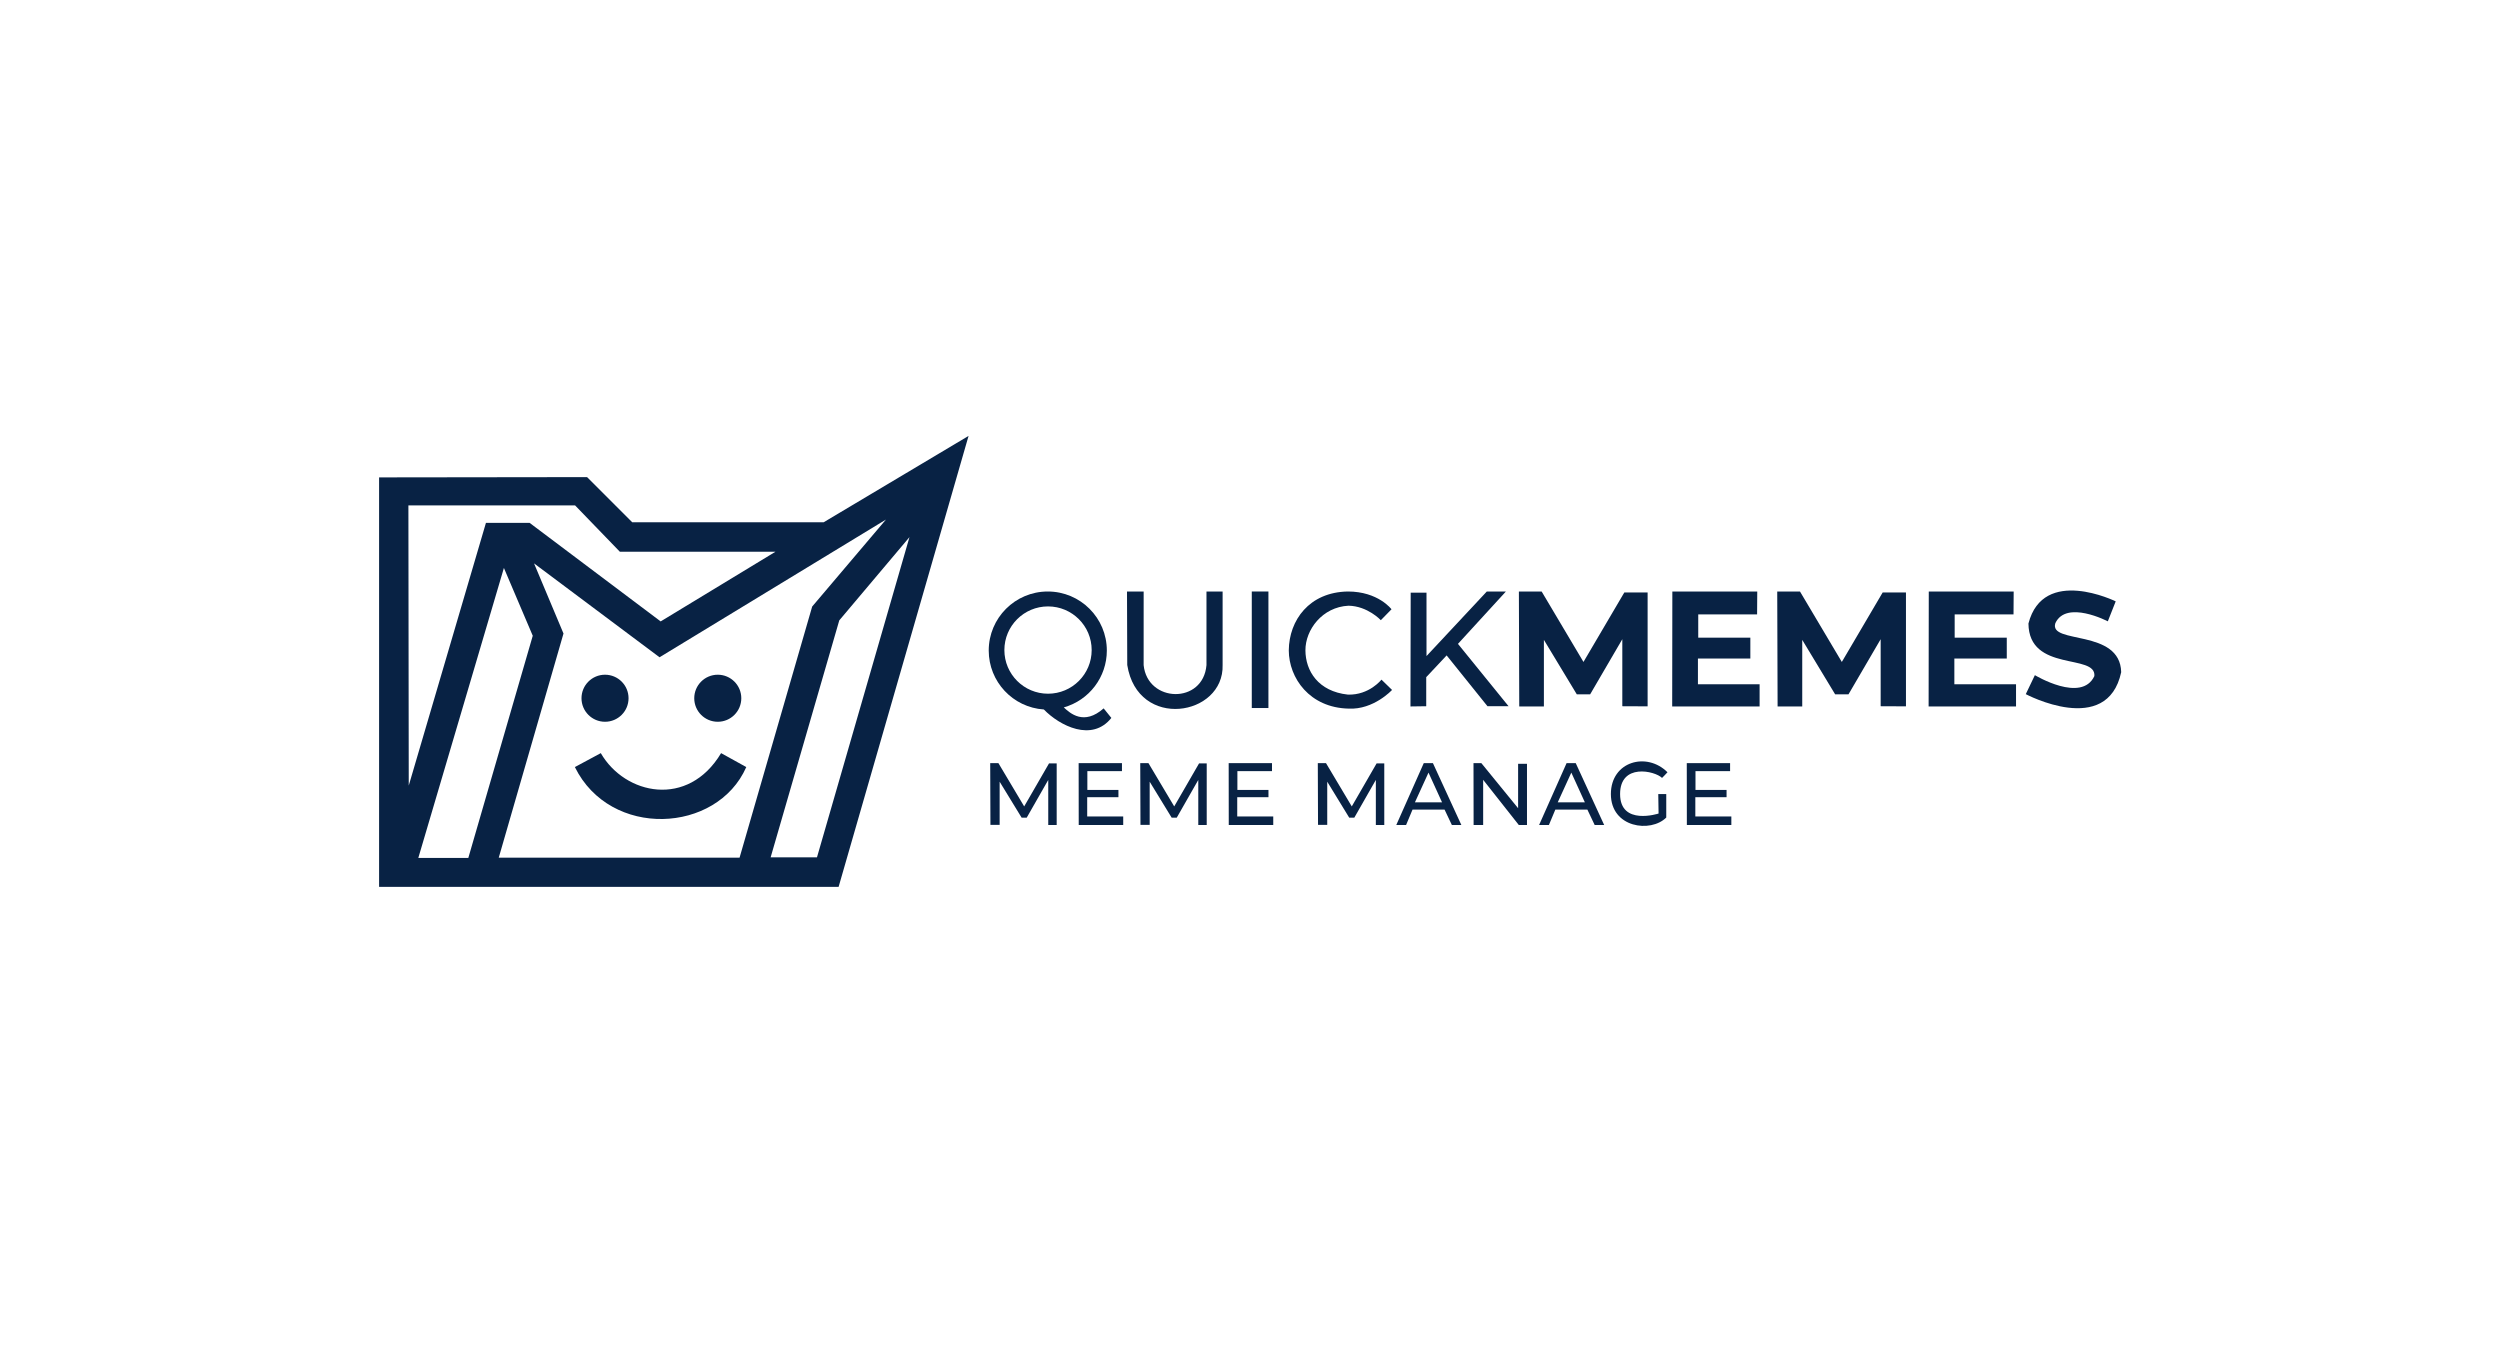
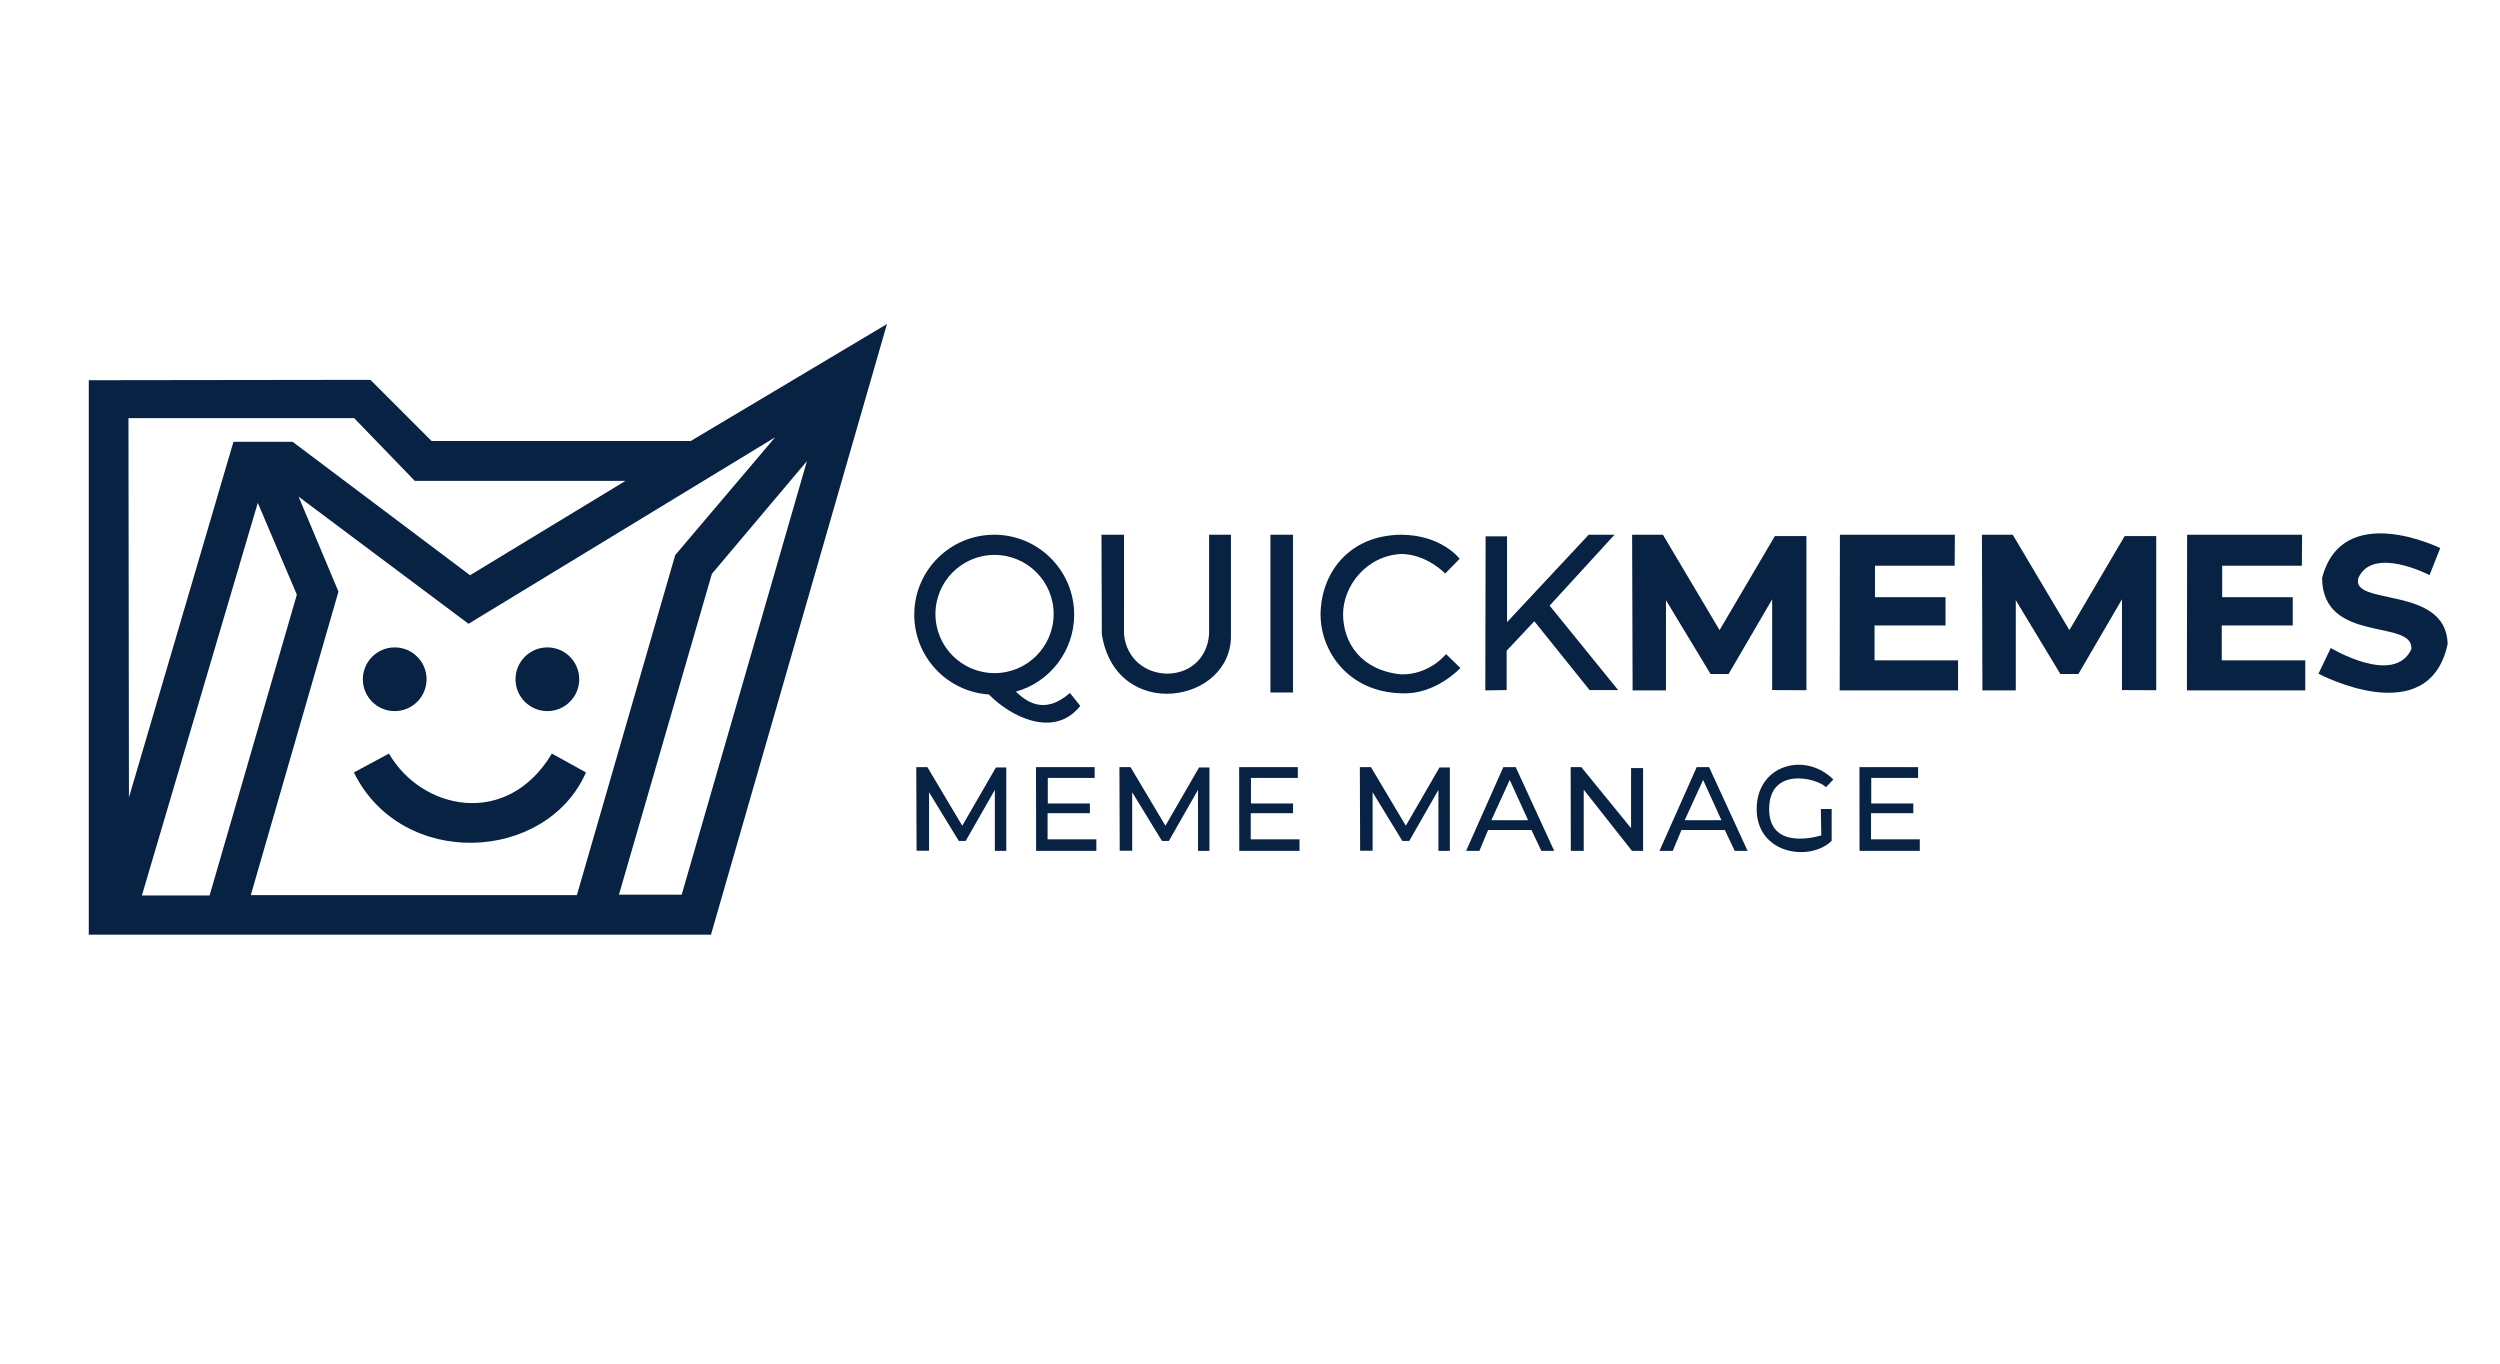
<svg xmlns="http://www.w3.org/2000/svg" version="1.1" id="svg1" width="2816" height="1536" viewBox="0 0 2816 1536">
  <defs id="defs1" />
  <g id="g2">
-     <g id="g8">
-       <path d="M 681.5,760 A 26.5,26.5 0 0 0 655,786.5 26.5,26.5 0 0 0 681.5,813 26.5,26.5 0 0 0 708,786.5 26.5,26.5 0 0 0 681.5,760 Z m 127,0 A 26.5,26.5 0 0 0 782,786.5 26.5,26.5 0 0 0 808.5,813 26.5,26.5 0 0 0 835,786.5 26.5,26.5 0 0 0 808.5,760 Z m -131.768,88.326 -29.195,15.699 c 39.786,80.916 160.026,75.092 193.076,0 l -28.369,-15.699 c -37.21,62.275 -108.338,47.067 -135.512,0 z" style="display:inline;fill:#082244;stroke-width:6.014;stroke-linecap:round;stroke-linejoin:round;paint-order:stroke fill markers;stroke:none;fill-opacity:1" id="path3" />
-       <path id="path4" style="opacity:1;fill:#082244;fill-opacity:1;stroke:none;stroke-width:6.011;stroke-linecap:round;stroke-linejoin:round;stroke-opacity:1;paint-order:stroke fill markers" d="M 1090.994 491.006 L 927.732 588.312 L 712.164 588.312 L 661.287 537.42 L 427.006 537.734 L 427.006 998.994 L 944.592 998.994 L 1090.994 491.006 z M 460.02 569.279 L 647.768 569.279 L 698.209 621.475 L 873.492 621.475 L 744.174 699.963 L 596.545 588.951 L 547.369 588.951 L 460.41 884.887 L 460.02 569.279 z M 997.953 585.221 L 914.842 683.205 L 833.039 966.1 L 561.781 966.1 L 634.719 713.596 L 601.539 634.592 L 742.904 740.357 L 997.953 585.221 z M 1024.43 605.018 L 920.234 965.711 L 868.039 965.711 L 945.359 698.795 L 1024.43 605.018 z M 567.594 639.756 L 600.094 716.119 L 527.518 966.348 L 471.193 966.348 L 567.594 639.756 z " />
+     <g id="g8" transform="matrix(1.354044,0,0,1.354044,-478.1848,-299.8436)">
+       <path d="M 681.5,760 A 26.5,26.5 0 0 0 655,786.5 26.5,26.5 0 0 0 681.5,813 26.5,26.5 0 0 0 708,786.5 26.5,26.5 0 0 0 681.5,760 Z m 127,0 A 26.5,26.5 0 0 0 782,786.5 26.5,26.5 0 0 0 808.5,813 26.5,26.5 0 0 0 835,786.5 26.5,26.5 0 0 0 808.5,760 Z m -131.768,88.326 -29.195,15.699 c 39.786,80.916 160.026,75.092 193.076,0 l -28.369,-15.699 c -37.21,62.275 -108.338,47.067 -135.512,0 z" style="display:inline;fill:#082244;fill-opacity:1;stroke:none;stroke-width:6.014;stroke-linecap:round;stroke-linejoin:round;paint-order:stroke fill markers" id="path3" />
+       <path id="path4" style="opacity:1;fill:#082244;fill-opacity:1;stroke:none;stroke-width:6.011;stroke-linecap:round;stroke-linejoin:round;stroke-opacity:1;paint-order:stroke fill markers" d="M 1090.994,491.006 927.732,588.312 H 712.164 l -50.877,-50.893 -234.281,0.314 V 998.994 H 944.592 Z M 460.02,569.279 h 187.748 l 50.441,52.195 H 873.492 L 744.174,699.963 596.545,588.951 h -49.176 l -86.959,295.936 z m 537.934,15.941 -83.111,97.984 -81.803,282.895 H 561.781 L 634.719,713.596 601.539,634.592 742.904,740.357 Z m 26.477,19.797 -104.195,360.693 h -52.195 l 77.32,-266.916 z m -456.836,34.738 32.5,76.363 -72.576,250.229 h -56.324 z" />
    </g>
-     <g id="g9">
-       <path id="path8" style="display:inline;opacity:1;fill-opacity:1;stroke-width:0.982;paint-order:stroke fill markers;fill:#082244;stroke:none" d="m 1180.219,666.266 a 66.516,66.516 0 0 0 -66.516,66.518 66.516,66.516 0 0 0 62.094,66.369 c 17.945,18.492 54.28,36.915 76.033,9.512 l -8.676,-10.742 c -22.182,19.57 -37.698,5.606 -44.912,-1.111 a 66.516,66.516 0 0 0 48.494,-64.027 66.516,66.516 0 0 0 -66.517,-66.518 z m 0.275,16.801 a 49.164,49.164 0 0 1 49.164,49.166 49.164,49.164 0 0 1 -49.164,49.164 49.164,49.164 0 0 1 -49.164,-49.164 49.164,49.164 0 0 1 49.164,-49.166 z" />
-       <path style="opacity:1;fill-opacity:1;paint-order:stroke fill markers;fill:#082244;stroke:none" d="m 1269.458,666.269 18.755,0.002 c 0,0 -0.026,29.284 -0.026,82.9 4.382,42.702 67.083,44.324 70.786,0 0,-54.966 0,-82.905 0,-82.905 h 18.178 v 82.767 c 1.719,57.797 -95.723,73.828 -107.418,0 z" id="path9" />
-       <rect style="opacity:1;fill-opacity:1;paint-order:stroke fill markers;stroke:none;fill:#082244" id="rect9" width="18.75" height="131.25" x="1410" y="666.266" ry="0" rx="0" />
-       <path style="opacity:1;fill-opacity:1;paint-order:stroke fill markers;fill:#082244;stroke:none" d="m 1555.37,698.577 12.021,-12.286 c 0,0 -14.901,-20.025 -49.144,-20.025 -43.638,0.707 -66.243,32.506 -66.556,66.288 0.062,31.282 23.584,64.646 67.352,65.625 28.267,1.479 48.967,-21.025 48.967,-21.025 l -11.932,-11.623 c 0,0 -13.708,17.6 -37.754,16.881 -33.546,-3.594 -47.781,-26.712 -47.894,-49.858 -0.113,-23.146 18.961,-48.827 48.52,-50.283 21.541,0.366 36.421,16.306 36.421,16.306 z" id="path10" />
-       <path style="opacity:1;fill-opacity:1;paint-order:stroke fill markers;fill:#082244;stroke:none" d="m 1589.002,667.597 h 17.81 V 739 l 67.938,-72.734 h 21.5 l -54,58.984 57,70.25 h -23.75 l -46,-57.25 -23,24.5 v 32.75 l -17.75,0.25 z" id="path11" />
-       <path style="display:inline;opacity:1;fill-opacity:1;paint-order:stroke fill markers;fill:#082244;stroke:none" d="m 1711.287,795.75 h 27.754 v -75 l 37.084,61.375 h 15 L 1827.375,720 v 75.5 l 28.5,0.125 v -128.25 h -26.25 l -46,78.25 -47.125,-79.359 h -25.625 z" id="path12" />
-       <path style="display:inline;opacity:1;fill-opacity:1;paint-order:stroke fill markers;fill:#082244;stroke:none" d="M 1883.733,666.266 1883.556,795.75 h 98.465 v -25.004 h -69.473 v -28.991 h 59.043 v -23.511 h -58.69 v -26.163 h 66.291 l 0.177,-25.815 z" id="path13" />
-       <path style="display:inline;opacity:1;fill-opacity:1;paint-order:stroke fill markers;fill:#082244;stroke:none" d="m 2002.287,795.75 h 27.754 v -75 l 37.084,61.375 h 15 L 2118.375,720 v 75.5 l 28.5,0.125 v -128.25 h -26.25 l -46,78.25 -47.125,-79.359 h -25.625 z" id="path14" />
-       <path style="display:inline;opacity:1;fill-opacity:1;paint-order:stroke fill markers;fill:#082244;stroke:none" d="M 2172.57,666.266 2172.393,795.75 h 98.465 v -25.004 h -69.473 v -28.991 h 59.043 v -23.511 h -58.69 v -26.163 h 66.291 l 0.177,-25.815 z" id="path15" />
-       <path style="display:inline;opacity:1;fill-opacity:1;paint-order:stroke fill markers;fill:#082244;stroke:none" d="m 2383.125,677.375 -8.875,22.5 c 0,0 -46.847,-24.475 -59.125,2.125 -7.505,24.126 72.981,5.801 74.189,55.135 -15.763,73.552 -107.48,24.749 -107.48,24.749 l 10.253,-21.39 c 0,0 52.576,31.774 66.998,1.061 2.401,-25.763 -73.718,-3.891 -74.246,-59.22 16.796,-65.052 98.286,-24.959 98.286,-24.959 z" id="path16" />
+     <g id="g9" transform="matrix(1.354044,0,0,1.354044,-478.1848,-299.8436)">
+       <path id="path8" style="display:inline;opacity:1;fill:#082244;fill-opacity:1;stroke:none;stroke-width:0.982;paint-order:stroke fill markers" d="m 1180.219,666.266 a 66.516,66.516 0 0 0 -66.516,66.518 66.516,66.516 0 0 0 62.094,66.369 c 17.945,18.492 54.28,36.915 76.033,9.512 l -8.676,-10.742 c -22.182,19.57 -37.698,5.606 -44.912,-1.111 a 66.516,66.516 0 0 0 48.494,-64.027 66.516,66.516 0 0 0 -66.517,-66.518 z m 0.275,16.801 a 49.164,49.164 0 0 1 49.164,49.166 49.164,49.164 0 0 1 -49.164,49.164 49.164,49.164 0 0 1 -49.164,-49.164 49.164,49.164 0 0 1 49.164,-49.166 z" />
+       <path style="opacity:1;fill:#082244;fill-opacity:1;stroke:none;paint-order:stroke fill markers" d="m 1269.458,666.269 18.755,0.002 c 0,0 -0.026,29.284 -0.026,82.9 4.382,42.702 67.083,44.324 70.786,0 0,-54.966 0,-82.905 0,-82.905 h 18.178 v 82.767 c 1.719,57.797 -95.723,73.828 -107.418,0 z" id="path9" />
+       <rect style="opacity:1;fill:#082244;fill-opacity:1;stroke:none;paint-order:stroke fill markers" id="rect9" width="18.75" height="131.25" x="1410" y="666.266" ry="0" rx="0" />
+       <path style="opacity:1;fill:#082244;fill-opacity:1;stroke:none;paint-order:stroke fill markers" d="m 1555.37,698.577 12.021,-12.286 c 0,0 -14.901,-20.025 -49.144,-20.025 -43.638,0.707 -66.243,32.506 -66.556,66.288 0.062,31.282 23.584,64.646 67.352,65.625 28.267,1.479 48.967,-21.025 48.967,-21.025 l -11.932,-11.623 c 0,0 -13.708,17.6 -37.754,16.881 -33.546,-3.594 -47.781,-26.712 -47.894,-49.858 -0.113,-23.146 18.961,-48.827 48.52,-50.283 21.541,0.366 36.421,16.306 36.421,16.306 z" id="path10" />
+       <path style="opacity:1;fill:#082244;fill-opacity:1;stroke:none;paint-order:stroke fill markers" d="m 1589.002,667.597 h 17.81 V 739 l 67.938,-72.734 h 21.5 l -54,58.984 57,70.25 h -23.75 l -46,-57.25 -23,24.5 v 32.75 l -17.75,0.25 z" id="path11" />
+       <path style="display:inline;opacity:1;fill:#082244;fill-opacity:1;stroke:none;paint-order:stroke fill markers" d="m 1711.287,795.75 h 27.754 v -75 l 37.084,61.375 h 15 L 1827.375,720 v 75.5 l 28.5,0.125 v -128.25 h -26.25 l -46,78.25 -47.125,-79.359 h -25.625 z" id="path12" />
+       <path style="display:inline;opacity:1;fill:#082244;fill-opacity:1;stroke:none;paint-order:stroke fill markers" d="M 1883.733,666.266 1883.556,795.75 h 98.465 v -25.004 h -69.473 v -28.991 h 59.043 v -23.511 h -58.69 v -26.163 h 66.291 l 0.177,-25.815 z" id="path13" />
+       <path style="display:inline;opacity:1;fill:#082244;fill-opacity:1;stroke:none;paint-order:stroke fill markers" d="m 2002.287,795.75 h 27.754 v -75 l 37.084,61.375 h 15 L 2118.375,720 v 75.5 l 28.5,0.125 v -128.25 h -26.25 l -46,78.25 -47.125,-79.359 h -25.625 z" id="path14" />
+       <path style="display:inline;opacity:1;fill:#082244;fill-opacity:1;stroke:none;paint-order:stroke fill markers" d="M 2172.57,666.266 2172.393,795.75 h 98.465 v -25.004 h -69.473 v -28.991 h 59.043 v -23.511 h -58.69 v -26.163 h 66.291 l 0.177,-25.815 z" id="path15" />
+       <path style="display:inline;opacity:1;fill:#082244;fill-opacity:1;stroke:none;paint-order:stroke fill markers" d="m 2383.125,677.375 -8.875,22.5 c 0,0 -46.847,-24.475 -59.125,2.125 -7.505,24.126 72.981,5.801 74.189,55.135 -15.763,73.552 -107.48,24.749 -107.48,24.749 l 10.253,-21.39 c 0,0 52.576,31.774 66.998,1.061 2.401,-25.763 -73.718,-3.891 -74.246,-59.22 16.796,-65.052 98.286,-24.959 98.286,-24.959 z" id="path16" />
    </g>
-     <g id="g18">
-       <path style="opacity:1;fill-opacity:1;paint-order:stroke fill markers;fill:#082244;stroke:none" d="M 1115.625,929.125 H 1126 V 880.5 l 24.75,40.5 h 5.75 l 24.25,-42.5 v 50.75 h 9.5 v -69.375 h -8.625 l -27.984,48.47 -29.016,-48.72 h -9.25 z" id="path17" />
-       <path style="opacity:1;fill-opacity:1;paint-order:stroke fill markers;fill:#082244;stroke:none" d="m 1214.986,859.625 0.088,69.625 h 50.116 v -9.569 h -40.57 v -21.744 h 35.178 v -8.132 h -35.002 v -21.213 h 38.979 V 859.625 Z" id="path18" />
-       <path style="opacity:1;fill-opacity:1;paint-order:stroke fill markers;fill:#082244;stroke:none" d="M 1115.625,929.125 H 1126 V 880.5 l 24.75,40.5 h 5.75 l 24.25,-42.5 v 50.75 h 9.5 v -69.375 h -8.625 l -27.984,48.47 -29.016,-48.72 h -9.25 z" id="path19" transform="translate(169)" />
-       <path style="opacity:1;fill-opacity:1;paint-order:stroke fill markers;fill:#082244;stroke:none" d="m 1214.986,859.625 0.088,69.625 h 50.116 v -9.569 h -40.57 v -21.744 h 35.178 v -8.132 h -35.002 v -21.213 h 38.979 V 859.625 Z" id="path20" transform="translate(169)" />
-       <path style="opacity:1;fill-opacity:1;paint-order:stroke fill markers;fill:#082244;stroke:none" d="M 1484.625,929.125 H 1495 V 880.5 l 24.75,40.5 h 5.75 l 24.25,-42.5 v 50.75 h 9.5 v -69.375 h -8.625 l -27.984,48.47 -29.016,-48.72 h -9.25 z" id="path21" />
-       <path id="path23" style="display:inline;opacity:1;fill-opacity:1;paint-order:stroke fill markers;fill:#082244;stroke:none" d="M 1603.719 859.625 L 1572.783 929.25 L 1583.83 929.25 L 1591.078 911.902 L 1627.141 911.902 L 1635.361 929.25 L 1646.057 929.25 L 1614.061 859.625 L 1603.719 859.625 z M 1609.066 870.271 L 1624.312 903.727 L 1593.775 903.727 L 1609.066 870.271 z " />
-       <path style="opacity:1;fill-opacity:1;paint-order:stroke fill markers;fill:#082244;stroke:none" d="m 1659.875,929.25 h 10.75 v -50.875 l 40.125,50.875 h 9.25 v -68.875 h -10 v 50 l -41.375,-50.75 h -8.875 z" id="path25" />
-       <path id="path24" style="display:inline;opacity:1;fill-opacity:1;paint-order:stroke fill markers;fill:#082244;stroke:none" d="M 1764.586,859.625 1733.65,929.25 h 11.047 l 7.248,-17.348 h 36.062 l 8.221,17.348 h 10.695 l -31.996,-69.625 z m 5.348,10.646 15.246,33.455 h -30.537 z" />
-       <path style="opacity:1;fill-opacity:1;paint-order:stroke fill markers;fill:#082244;stroke:none" d="m 1867.875,894.438 h 9 v 26.438 c -17.533,17.533 -62.375,11.597 -62.375,-26.438 0,-36.858 40.399,-47.914 63.75,-24.562 -6.069,6.323 -0.609,0.89 -6.125,6.375 -8.167,-8.038 -47.25,-16.872 -47.25,18.188 0,36.064 43.345,21.929 43.345,21.929 z" id="path26" />
-       <path style="opacity:1;fill-opacity:1;paint-order:stroke fill markers;fill:#082244;stroke:none" d="m 1899.986,859.625 0.088,69.625 h 50.116 v -9.569 h -40.57 v -21.744 h 35.178 v -8.132 h -35.002 v -21.213 h 38.979 V 859.625 Z" id="path22" />
+     <g id="g18" transform="matrix(1.354044,0,0,1.354044,-478.1848,-299.8436)">
+       <path style="opacity:1;fill:#082244;fill-opacity:1;stroke:none;paint-order:stroke fill markers" d="M 1115.625,929.125 H 1126 V 880.5 l 24.75,40.5 h 5.75 l 24.25,-42.5 v 50.75 h 9.5 v -69.375 h -8.625 l -27.984,48.47 -29.016,-48.72 h -9.25 z" id="path17" />
+       <path style="opacity:1;fill:#082244;fill-opacity:1;stroke:none;paint-order:stroke fill markers" d="m 1214.986,859.625 0.088,69.625 h 50.116 v -9.569 h -40.57 v -21.744 h 35.178 v -8.132 h -35.002 v -21.213 h 38.979 V 859.625 Z" id="path18" />
+       <path style="opacity:1;fill:#082244;fill-opacity:1;stroke:none;paint-order:stroke fill markers" d="M 1115.625,929.125 H 1126 V 880.5 l 24.75,40.5 h 5.75 l 24.25,-42.5 v 50.75 h 9.5 v -69.375 h -8.625 l -27.984,48.47 -29.016,-48.72 h -9.25 z" id="path19" transform="translate(169)" />
+       <path style="opacity:1;fill:#082244;fill-opacity:1;stroke:none;paint-order:stroke fill markers" d="m 1214.986,859.625 0.088,69.625 h 50.116 v -9.569 h -40.57 v -21.744 h 35.178 v -8.132 h -35.002 v -21.213 h 38.979 V 859.625 Z" id="path20" transform="translate(169)" />
+       <path style="opacity:1;fill:#082244;fill-opacity:1;stroke:none;paint-order:stroke fill markers" d="M 1484.625,929.125 H 1495 V 880.5 l 24.75,40.5 h 5.75 l 24.25,-42.5 v 50.75 h 9.5 v -69.375 h -8.625 l -27.984,48.47 -29.016,-48.72 h -9.25 z" id="path21" />
+       <path id="path23" style="display:inline;opacity:1;fill:#082244;fill-opacity:1;stroke:none;paint-order:stroke fill markers" d="m 1603.719,859.625 -30.936,69.625 h 11.047 l 7.248,-17.348 h 36.062 l 8.221,17.348 h 10.695 l -31.996,-69.625 z m 5.348,10.646 15.246,33.455 h -30.537 z" />
+       <path style="opacity:1;fill:#082244;fill-opacity:1;stroke:none;paint-order:stroke fill markers" d="m 1659.875,929.25 h 10.75 v -50.875 l 40.125,50.875 h 9.25 v -68.875 h -10 v 50 l -41.375,-50.75 h -8.875 z" id="path25" />
+       <path id="path24" style="display:inline;opacity:1;fill:#082244;fill-opacity:1;stroke:none;paint-order:stroke fill markers" d="M 1764.586,859.625 1733.65,929.25 h 11.047 l 7.248,-17.348 h 36.062 l 8.221,17.348 h 10.695 l -31.996,-69.625 z m 5.348,10.646 15.246,33.455 h -30.537 z" />
+       <path style="opacity:1;fill:#082244;fill-opacity:1;stroke:none;paint-order:stroke fill markers" d="m 1867.875,894.438 h 9 v 26.438 c -17.533,17.533 -62.375,11.597 -62.375,-26.438 0,-36.858 40.399,-47.914 63.75,-24.562 -6.069,6.323 -0.609,0.89 -6.125,6.375 -8.167,-8.038 -47.25,-16.872 -47.25,18.188 0,36.064 43.345,21.929 43.345,21.929 z" id="path26" />
+       <path style="opacity:1;fill:#082244;fill-opacity:1;stroke:none;paint-order:stroke fill markers" d="m 1899.986,859.625 0.088,69.625 h 50.116 v -9.569 h -40.57 v -21.744 h 35.178 v -8.132 h -35.002 v -21.213 h 38.979 V 859.625 Z" id="path22" />
    </g>
  </g>
</svg>
